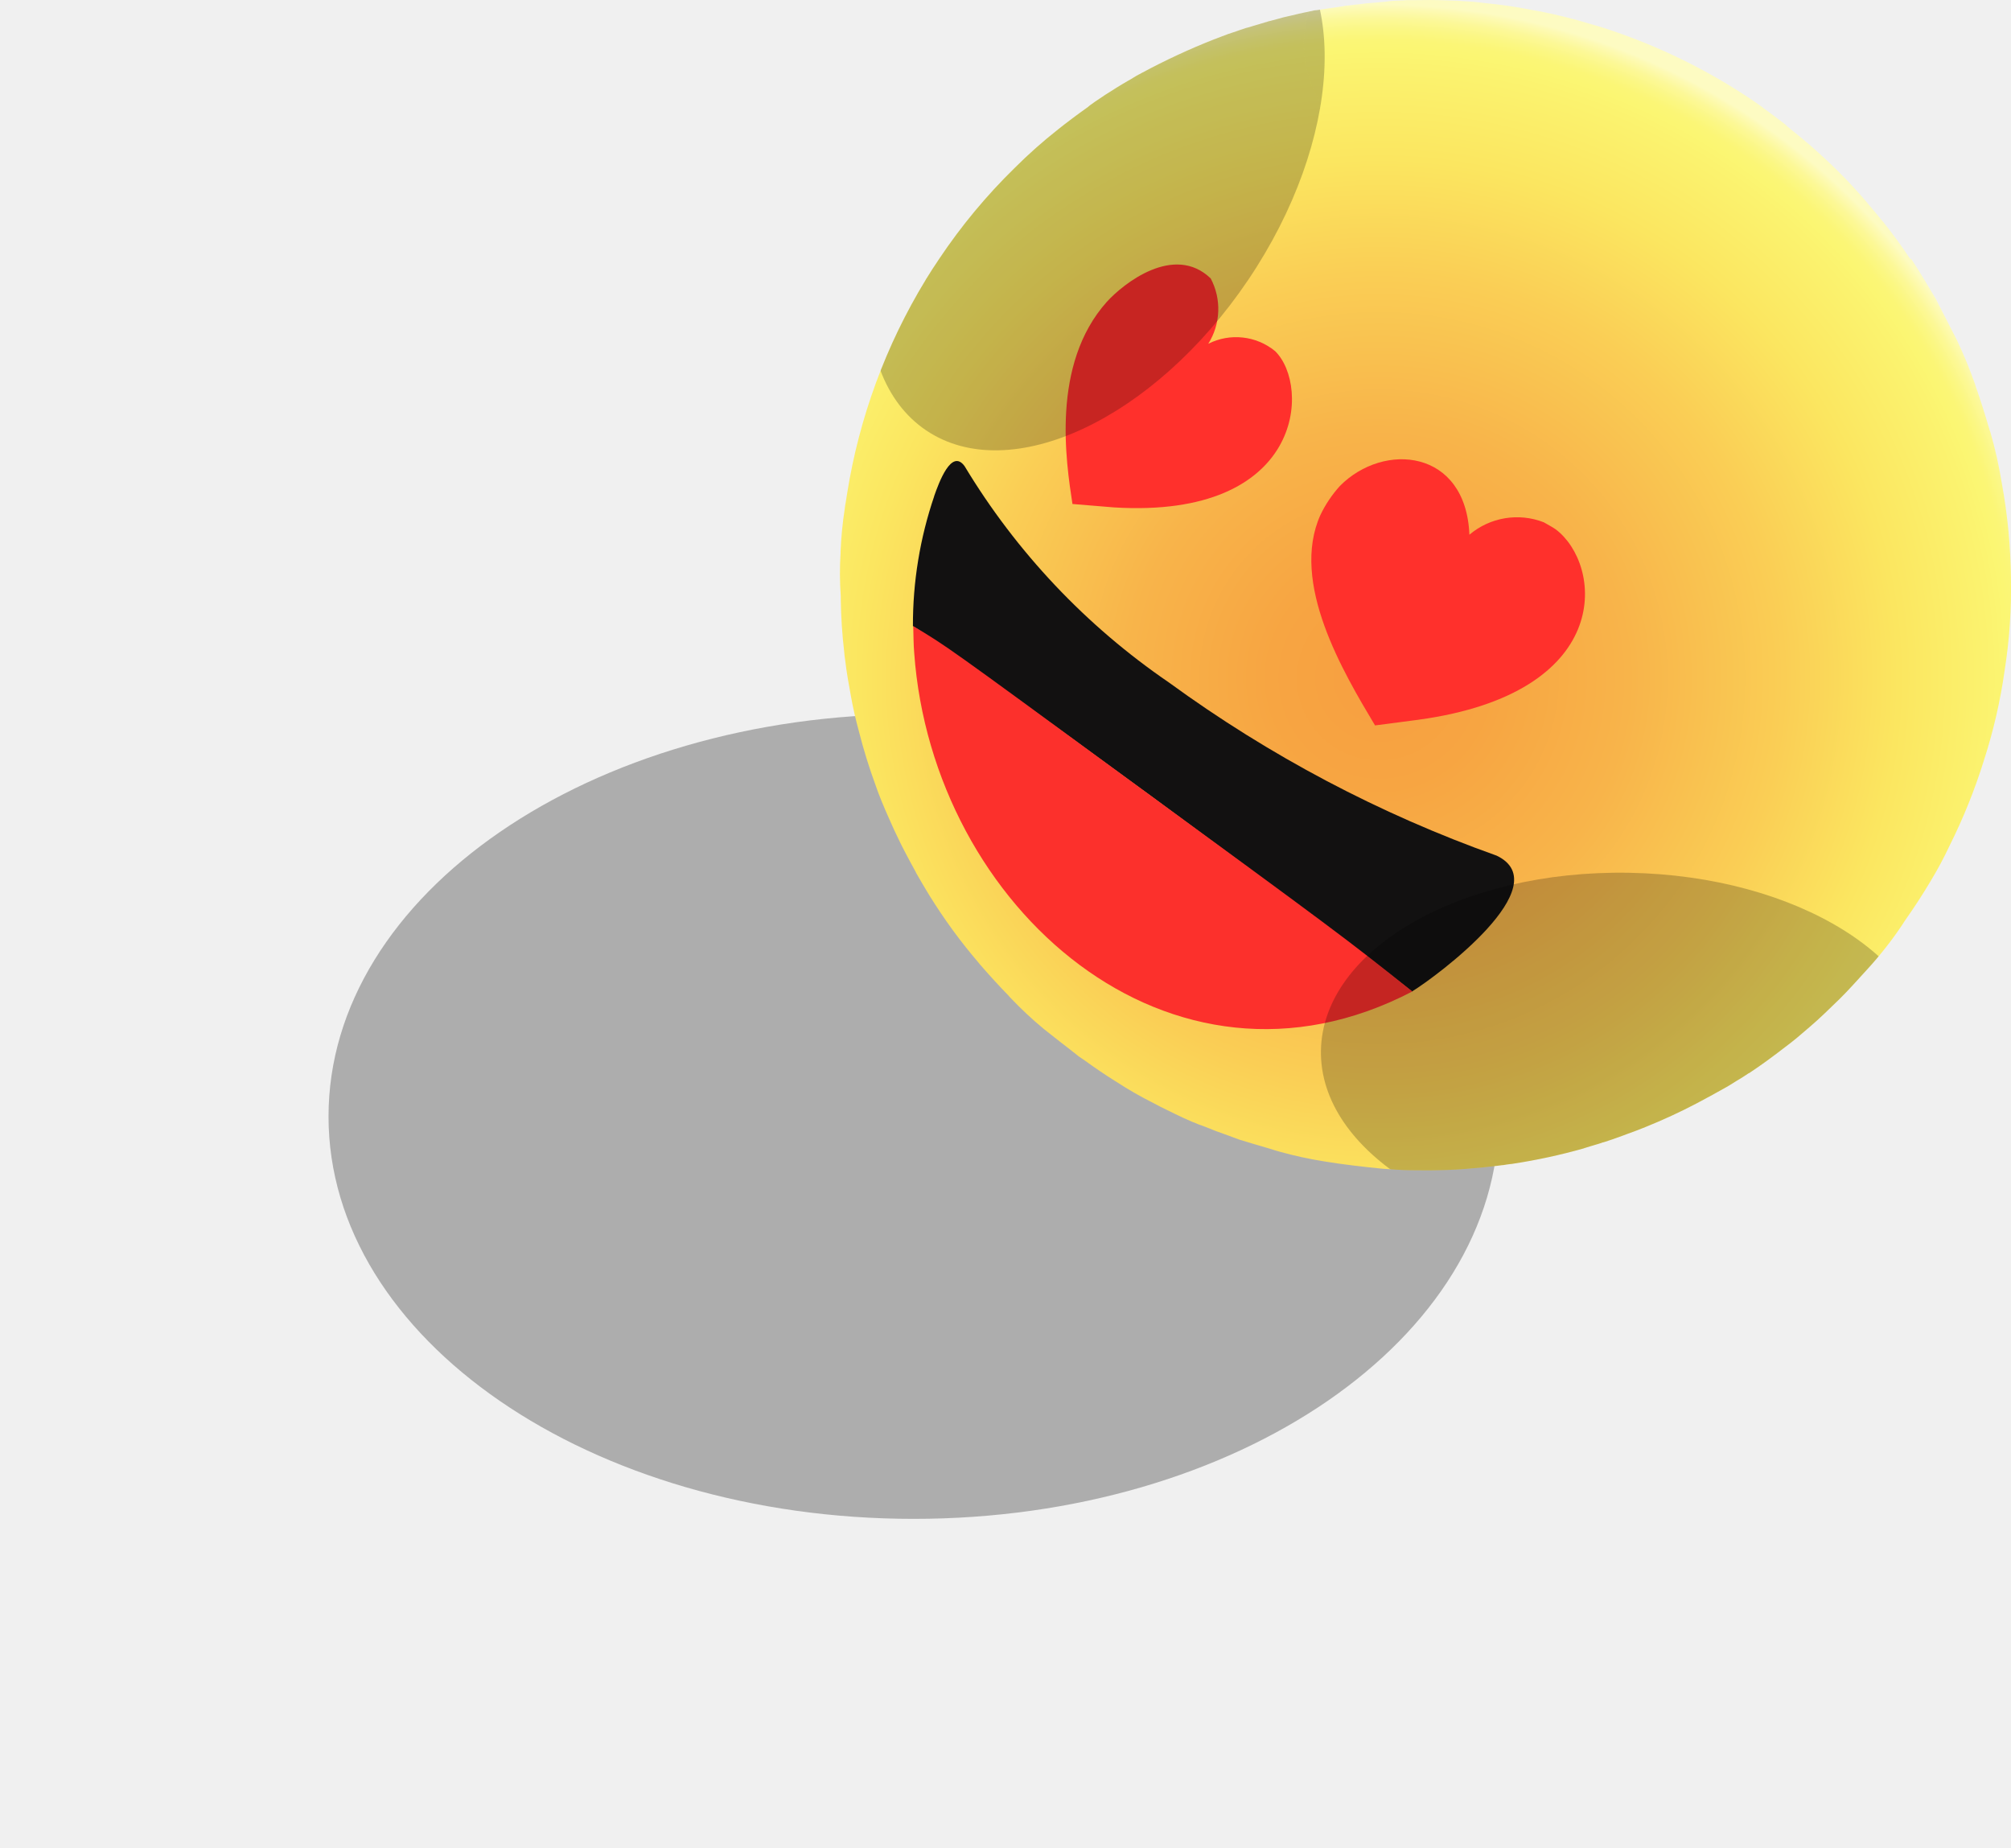
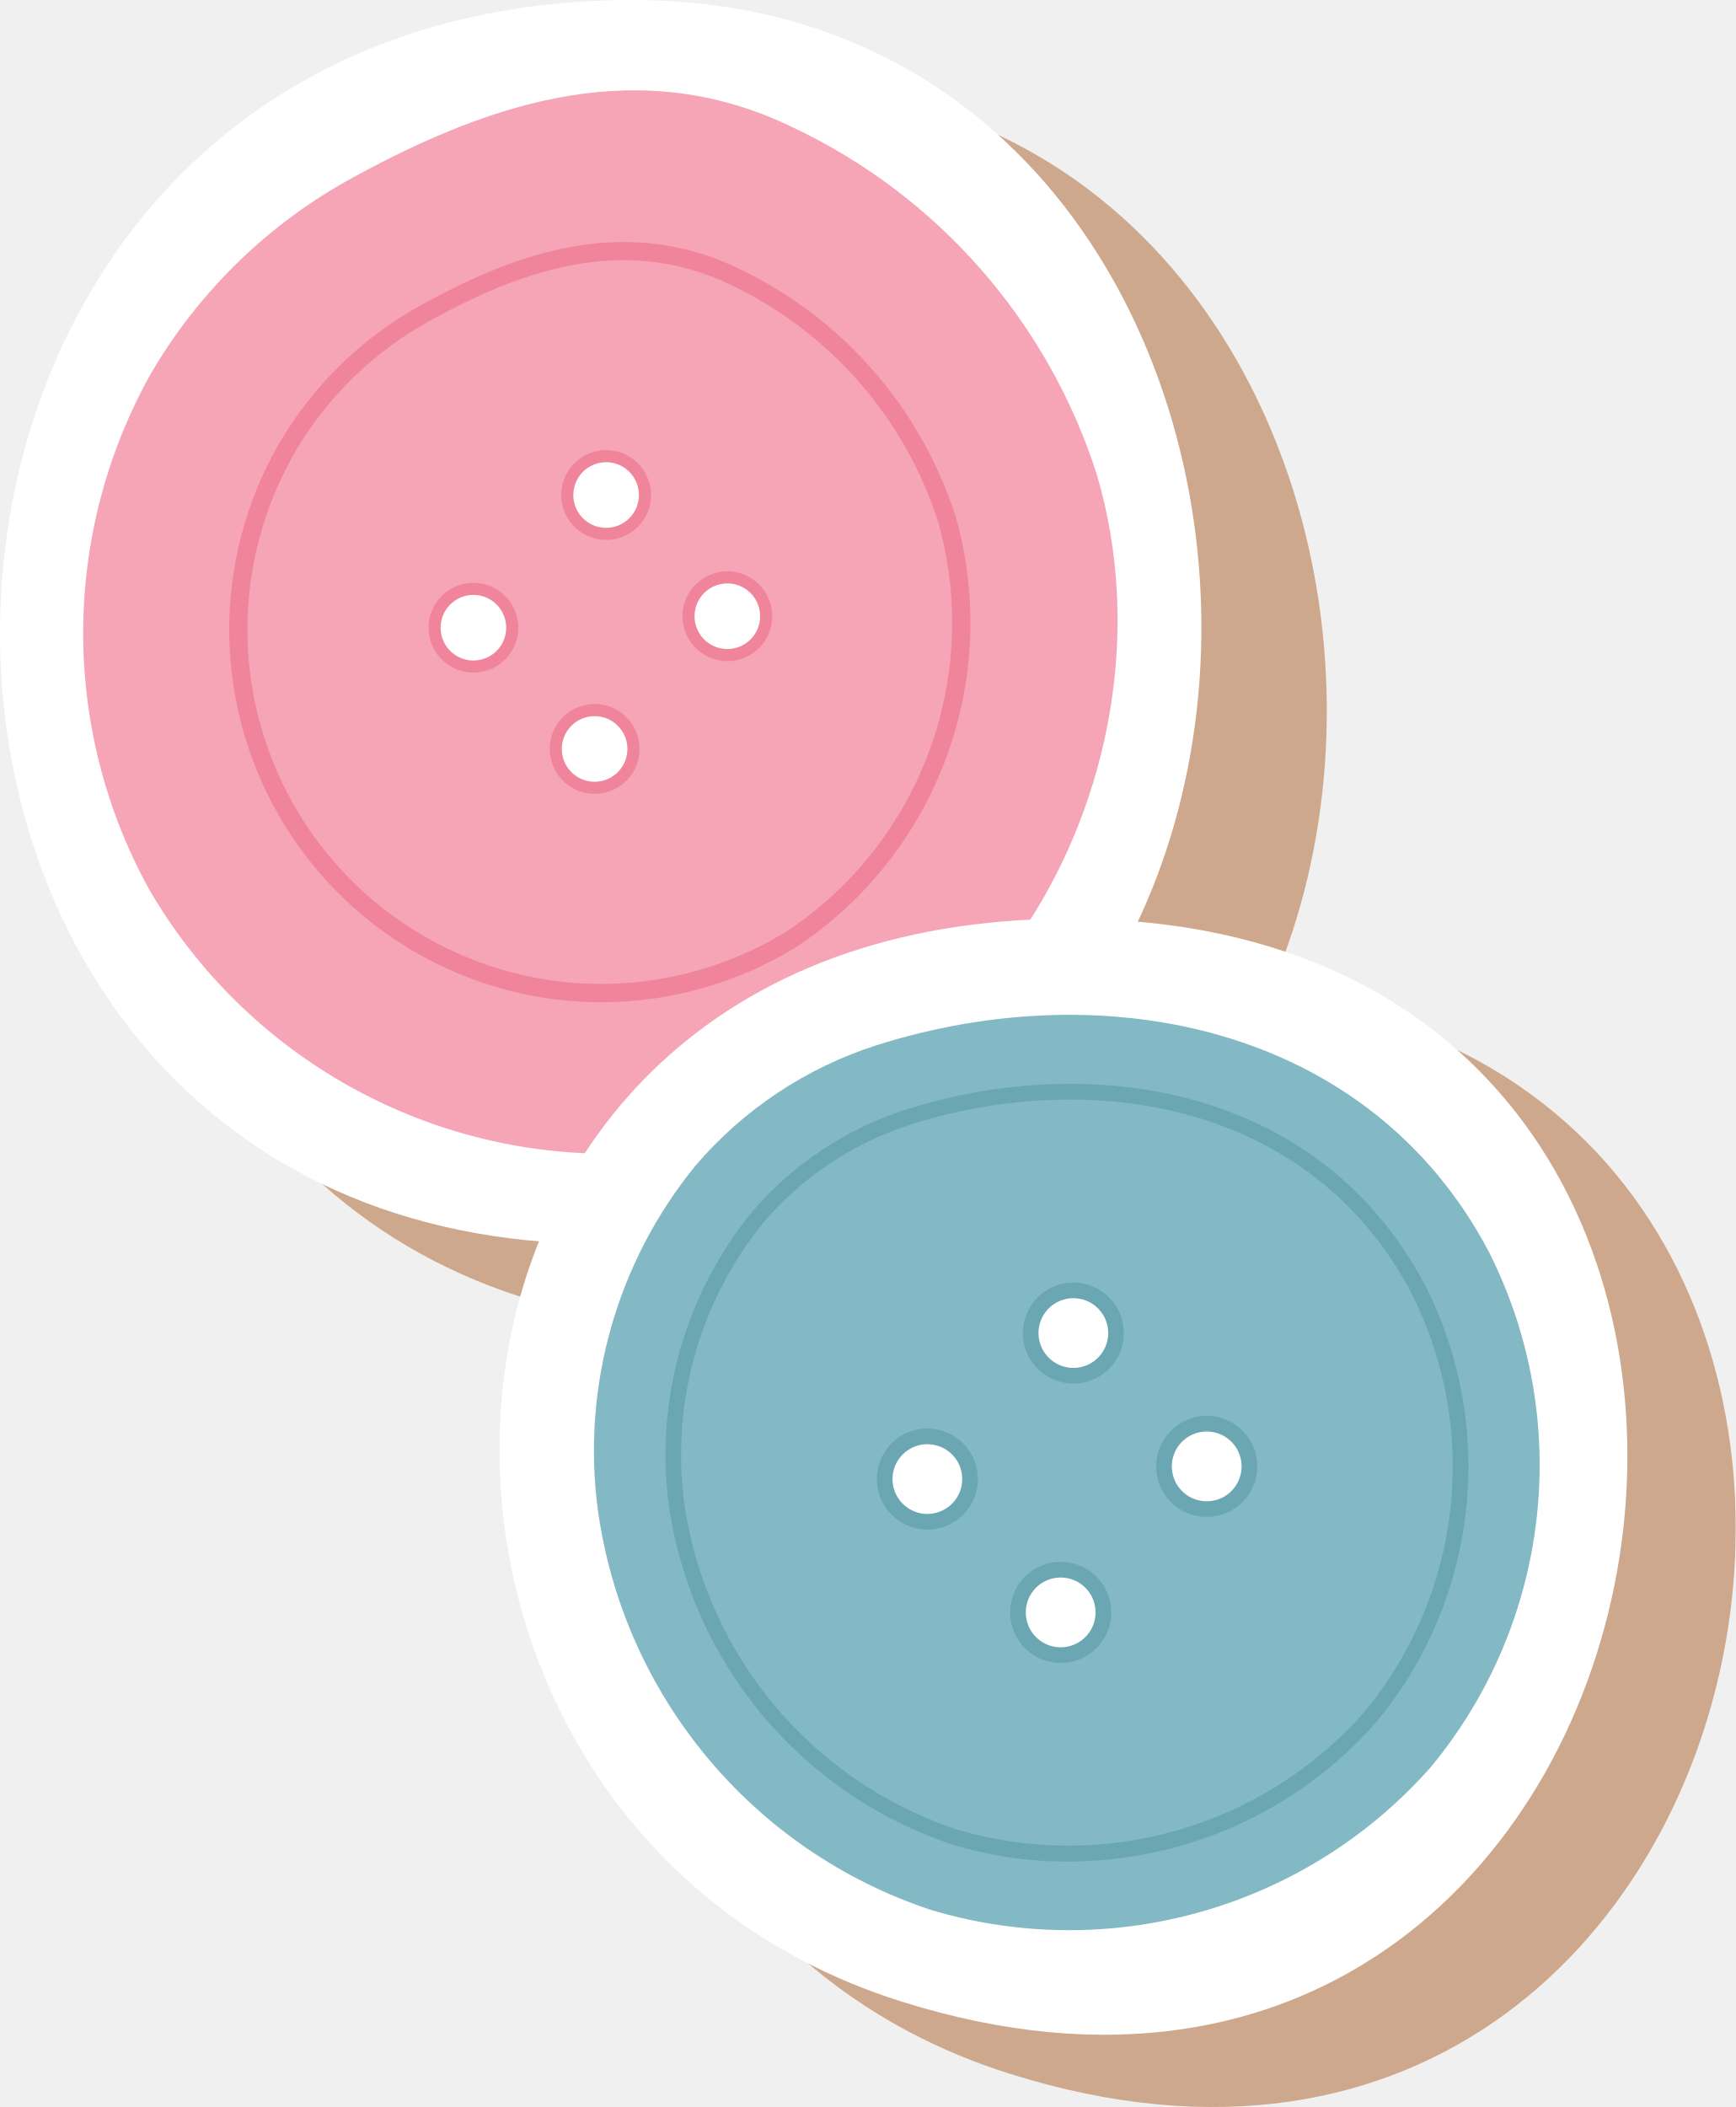
- <svg xmlns="http://www.w3.org/2000/svg" xmlns:xlink="http://www.w3.org/1999/xlink" width="82.478" height="75.758" viewBox="0 0 82.478 75.758">
+ <svg xmlns="http://www.w3.org/2000/svg" id="Grupo_1100071" data-name="Grupo 1100071" width="64.085" height="77.784" viewBox="0 0 64.085 77.784">
  <defs>
-     <radialGradient id="radial-gradient" cx="0.471" cy="0.58" r="0.575" gradientTransform="matrix(-0.999, -0.004, -0.004, 1, 0.933, 0.001)" gradientUnits="objectBoundingBox">
-       <stop offset="0" stop-color="#f79f40" />
-       <stop offset="0.163" stop-color="#f7a542" />
-       <stop offset="0.371" stop-color="#f8b44a" />
-       <stop offset="0.601" stop-color="#face55" />
-       <stop offset="0.771" stop-color="#fbe660" />
-       <stop offset="0.91" stop-color="#fbf36f" />
-       <stop offset="0.932" stop-color="#fbf672" />
-       <stop offset="0.947" stop-color="#fbf676" />
-       <stop offset="0.962" stop-color="#fbf783" />
-       <stop offset="0.978" stop-color="#fcf897" />
-       <stop offset="0.994" stop-color="#fdfab4" />
-       <stop offset="1" stop-color="#fdfbc2" />
-     </radialGradient>
    <clipPath id="clip-path">
-       <path id="Trazado_116496" data-name="Trazado 116496" d="M52.65,29.84v-.06c0-.11-.03-.77-.15-1.75-.01-.09-.02-.17-.03-.26-.02-.12-.04-.25-.06-.38a23.894,23.894,0,0,0-3.15-8.77c0-.01-.01-.01-.01-.02-.17-.29-.35-.57-.54-.85h0a23.353,23.353,0,0,0-3.06-3.74,20.449,20.449,0,0,0-1.77-1.6c-.39-.32-.78-.62-1.19-.91a.265.265,0,0,1-.06-.05l-.05-.04-.21-.15c-.26-.18-.55-.37-.86-.57h0c-.01-.01-.02-.01-.03-.02-.15-.09-.3-.19-.47-.28-.07-.04-.15-.09-.22-.13s-.12-.07-.19-.11a1.092,1.092,0,0,0-.15-.08,25.413,25.413,0,0,0-2.93-1.4c-.26-.11-.47-.18-.58-.23l-.18-.07-.18-.07c-.01,0-.02-.01-.03-.01l-.04-.01-.3-.1-.04-.01c-.01,0-.03-.01-.04-.01l-.2-.07a2.759,2.759,0,0,0-.27-.08l-.23-.07c-.04-.01-.09-.03-.13-.04-.01,0-.03-.01-.04-.01s-.03-.01-.05-.01a.636.636,0,0,1-.07-.02l-.26-.07-.22-.06c-.07-.02-.14-.03-.21-.05h-.01l-.13-.03-.25-.06-.18-.04a2.049,2.049,0,0,0-.24-.05c-.01,0-.03-.01-.04-.01-.06-.01-.12-.03-.18-.04l-.11-.02-.13-.03h-.02l-.04-.01c-.02,0-.05-.01-.07-.01a1.766,1.766,0,0,1-.2-.04.6.6,0,0,0-.12-.02h0a2.068,2.068,0,0,1-.22-.04l-.19-.03c-.03-.01-.07-.01-.11-.02a.985.985,0,0,0-.17-.02,1,1,0,0,0-.16-.02l-.27-.03-.25-.03c-.03,0-.05-.01-.08-.01h-.02a1.641,1.641,0,0,0-.23-.02l-.34-.03c-.08-.01-.16-.01-.23-.02-.09-.01-.17-.01-.26-.02s-.18-.01-.27-.02A.97.97,0,0,1,29.76,7h-.37c-.48-.01-.96-.01-1.45,0-.11,0-.21,0-.31.01s-.22.01-.32.02c-.07,0-.13.01-.19.01-.16.01-.31.02-.46.04-.05,0-.11.01-.16.01-.22.02-.43.04-.64.07-.1.01-.2.02-.3.04h-.01c-.02,0-.04.01-.06.01q-.24.03-.45.06c-.11.02-.23.04-.34.05-.26.04-.47.08-.61.11-.7.14-1.38.3-2.06.5-.41.11-.77.22-1.21.38a24.021,24.021,0,0,0-5.31,2.61h0c-.17.11-.33.22-.49.33a.265.265,0,0,0-.06.05c-.28.2-.56.4-.84.61a.423.423,0,0,1-.07.05l-.02.02-.02.02c-.01.01-.02.02-.03.02s-.02.01-.03.02c-.08.06-.15.12-.23.18-.15.12-.3.24-.44.36-.08.07-.16.13-.24.2-.16.14-.32.27-.46.4l-.02.02-.02.02c-.03.03-.07.06-.1.09-.75.69-1.21,1.19-1.24,1.22-.23.25-.46.51-.69.77-.16.19-.33.38-.5.59-.01.01-.02.03-.04.04l-.03.03c-.34.42-.69.89-1.08,1.46l-.01.01-.01.01c-.01.01-.01.02-.02.02-.18.26-.36.55-.54.86-.16.26-.32.52-.46.75l-.46.88c-.15.29-.29.56-.42.82a16.758,16.758,0,0,0-.76,1.82h0v.01c-.22.6-.42,1.23-.6,1.84l-.01.02a.037.037,0,0,1-.01.03,17.968,17.968,0,0,0-.5,2.13,23.506,23.506,0,0,0-.17,7.66,22.794,22.794,0,0,0,.82,3.68,23.944,23.944,0,0,0,1.38,3.51,15.311,15.311,0,0,0,.75,1.42c.32.56.68,1.11,1.06,1.66.04.07.09.13.13.2a16,16,0,0,0,1.39,1.8c.34.37.78.88,1.14,1.24s.83.82,1.22,1.15h0c.42.37.6.53.99.83q.72.585,1.47,1.08h.01c.16.11.32.22.49.32.19.12.38.24.55.34.09.05.22.13.36.21a.573.573,0,0,1,.07.04c.15.09.33.18.52.29.04.02.09.05.13.07a22.789,22.789,0,0,0,2.12,1c.18.07.42.17.7.28l.24.09.42.15.3.1.11.03c.01,0,.01,0,.02.01l.16.05a2.759,2.759,0,0,0,.27.08l.26.08c.01,0,.02,0,.02.01a22.1,22.1,0,0,0,2.96.66l.09.01c.08.01.17.03.27.04h.03l.23.03.53.06c.24.03.56.05.79.07s.49.03.74.04h.02c.13.01.25.01.37.01.33.01.77,0,1.1.01s.79-.03,1.13-.05c.72-.06,1.68-.17,2.39-.28a18.747,18.747,0,0,0,1.84-.38c.14-.04.28-.08.43-.12.43-.12.87-.25,1.24-.36l.43-.16c.35-.12.69-.25,1.03-.38l.17-.06c.4-.15.89-.38,1.32-.59.19-.09.37-.18.55-.28a15.71,15.71,0,0,0,1.56-.88c.02-.01.03-.02.05-.03.41-.26.82-.52,1.22-.81.09-.06.18-.12.26-.17l.44-.34c.12-.09.23-.18.35-.27l.66-.52a14.289,14.289,0,0,0,1.37-1.26l.03-.03.07-.07c.35-.35.74-.77,1.2-1.29a.138.138,0,0,0,.03-.04h0a20.958,20.958,0,0,0,2.02-2.71c.01-.01.01-.02.02-.03.19-.3.38-.61.57-.95v-.01h0c.08-.14.16-.29.24-.44.11-.2.22-.41.31-.59l.09-.18c.16-.32.31-.65.47-.99.21-.47.41-.94.56-1.36h0c.26-.7.5-1.44.71-2.23.13-.48.25-.96.33-1.41.1-.48.18-.98.25-1.5.02-.12.03-.23.05-.34.08-.69.14-1.41.16-2.14v-.13C52.68,31.04,52.68,30.45,52.65,29.84Z" transform="translate(-4.654 -6.992)" />
-     </clipPath>
-     <linearGradient id="linear-gradient" x1="-0.166" y1="-323.933" x2="-1.166" y2="-323.933" gradientUnits="objectBoundingBox">
-       <stop offset="0" stop-color="#19b79c" />
-       <stop offset="0.405" stop-color="#1dbb9e" />
-       <stop offset="0.825" stop-color="#2ac8a3" />
-       <stop offset="0.997" stop-color="#31cfa6" />
-     </linearGradient>
-     <linearGradient id="linear-gradient-2" x1="-2.106" y1="-363.238" x2="-3.08" y2="-363.238" xlink:href="#linear-gradient" />
-     <clipPath id="clip-path-2">
-       <path id="Trazado_116504" data-name="Trazado 116504" d="M4.652,29.65v-.06a15.757,15.757,0,0,1,.17-1.74,2.335,2.335,0,0,1,.04-.26c.02-.12.04-.25.06-.38a24.088,24.088,0,0,1,3.22-8.75c0-.01.01-.01.01-.02.18-.29.36-.57.55-.85h0a23.39,23.39,0,0,1,3.09-3.72,20.134,20.134,0,0,1,1.78-1.58q.585-.465,1.2-.9a.265.265,0,0,0,.06-.05l.05-.04.21-.15c.26-.18.55-.37.86-.56h0c.01-.01.02-.01.03-.02.15-.09.31-.19.47-.28a2.53,2.53,0,0,0,.22-.13c.06-.04.12-.07.19-.11.05-.03.1-.05.15-.08a27.308,27.308,0,0,1,2.95-1.37c.26-.1.47-.18.58-.22l.18-.06.18-.06c.01,0,.02-.01.03-.01l.05-.02.3-.1.04-.01c.01,0,.03-.01.04-.01l.2-.06c.08-.02.19-.06.27-.08l.23-.07a.647.647,0,0,0,.13-.04c.01,0,.03-.01.04-.01s.03-.01.05-.01a.637.637,0,0,0,.07-.02l.26-.07.22-.06c.07-.02.14-.03.21-.05h.01l.13-.03c.08-.02.18-.04.25-.06l.18-.04c.08-.02.16-.03.24-.05.01,0,.03-.01.04-.01a1.163,1.163,0,0,0,.18-.04l.11-.01.13-.02h.02l.04-.01c.02,0,.05-.01.07-.01l.2-.03c.04-.01.09-.01.13-.02h0l.22-.03.19-.03a.516.516,0,0,0,.11-.02.985.985,0,0,1,.17-.02c.06-.01.11-.01.16-.02l.27-.03.25-.03c.03,0,.05-.01.08-.01h.02c.07-.01.15-.01.23-.02l.34-.03c.08-.01.16-.01.23-.02a1.569,1.569,0,0,1,.24-.03,2.437,2.437,0,0,1,.27-.01.86.86,0,0,1,.16-.01l.15-.01h.24c.49-.01.97-.01,1.45.01.11,0,.21.01.31.01s.22.01.32.02c.07,0,.13.01.19.01.16.01.31.02.46.04.05.01.11.01.16.02.22.02.43.05.64.07.1.01.2.03.3.04h.01c.02,0,.04.01.06.01.16.02.31.05.45.07l.34.06c.26.05.47.09.6.11.69.14,1.38.31,2.06.52.41.11.76.23,1.21.39a24.178,24.178,0,0,1,5.28,2.65h0c.16.11.33.22.49.34a.265.265,0,0,1,.06.05c.28.2.56.41.83.62a.424.424,0,0,0,.07.05l.02.02.02.02.03.03c.01.01.02.01.02.02.08.06.15.12.22.18.15.12.3.24.44.36.08.07.16.14.24.2.16.14.31.28.46.41l.02.02.02.02c.03.03.07.06.1.09.75.69,1.2,1.2,1.23,1.23.23.25.46.51.68.78.16.19.32.38.49.59.01.01.02.03.04.04l.02.03c.33.42.69.89,1.07,1.47l.04.01.01.01c.01.01.01.02.02.02.17.26.36.56.54.86.16.26.31.53.45.75l.45.88c.15.29.29.56.42.82a18.431,18.431,0,0,1,.75,1.83h0v.01c.21.6.41,1.23.59,1.85l.01.02a.037.037,0,0,0,.01.03,17.59,17.59,0,0,1,.48,2.14,22.71,22.71,0,0,1,.37,3.87,21.465,21.465,0,0,1-.26,3.8,21.96,21.96,0,0,1-.85,3.68,23.286,23.286,0,0,1-1.41,3.5,15.244,15.244,0,0,1-.76,1.42c-.33.56-.69,1.11-1.07,1.65-.04.07-.09.13-.13.2a15.2,15.2,0,0,1-1.41,1.79c-.34.37-.79.88-1.15,1.23s-.84.82-1.22,1.14h0c-.43.37-.6.52-1,.82-.49.38-.98.74-1.48,1.07H41.9c-.16.11-.32.21-.49.31-.19.12-.38.24-.55.33-.09.05-.22.12-.36.2a.574.574,0,0,0-.07.04c-.15.08-.33.18-.52.28-.04.02-.09.05-.13.07a23.108,23.108,0,0,1-2.12.98c-.18.07-.42.17-.71.27l-.24.09-.42.15-.3.1-.11.03c-.01,0-.01,0-.02.01l-.16.05c-.08.02-.19.06-.27.08l-.26.08c-.01,0-.02,0-.02.01a23.962,23.962,0,0,1-2.96.64l-.09.01c-.08.01-.17.02-.27.04H31.8l-.23.03-.53.06c-.24.02-.56.05-.79.07s-.49.03-.74.04h-.02c-.13,0-.25.01-.37.01-.33.01-.77,0-1.1,0s-.79-.04-1.13-.06c-.72-.07-1.68-.18-2.39-.3a16.281,16.281,0,0,1-1.84-.4c-.14-.04-.28-.08-.43-.13-.43-.12-.87-.26-1.24-.37l-.43-.16c-.35-.12-.69-.25-1.03-.39l-.17-.06c-.4-.15-.88-.38-1.32-.6-.19-.09-.37-.18-.55-.28a15.612,15.612,0,0,1-1.55-.89.219.219,0,0,0-.05-.03c-.41-.26-.81-.53-1.21-.82-.09-.06-.17-.12-.25-.17L14,49.97c-.12-.09-.23-.18-.35-.27l-.66-.52a15.233,15.233,0,0,1-1.36-1.27l-.03-.03-.06-.07c-.34-.35-.74-.78-1.19-1.3a.138.138,0,0,1-.03-.04h0a21.889,21.889,0,0,1-2-2.73c-.01-.01-.01-.02-.02-.03-.18-.3-.37-.61-.56-.95v-.01h0c-.08-.14-.16-.29-.24-.44-.11-.21-.22-.41-.31-.59l-.09-.18c-.16-.32-.31-.65-.46-.99-.21-.47-.41-.95-.55-1.36h0a22.441,22.441,0,0,1-.69-2.23c-.13-.48-.24-.96-.32-1.41-.09-.49-.18-.98-.24-1.5-.02-.12-.03-.23-.04-.34a21.166,21.166,0,0,1-.14-2.14v-.13A13.347,13.347,0,0,1,4.652,29.65Z" transform="translate(-4.627 -6.983)" fill="url(#radial-gradient)" />
+       <rect id="Rectángulo_401653" data-name="Rectángulo 401653" width="64.085" height="77.785" fill="none" />
    </clipPath>
  </defs>
-   <g id="Grupo_157926" data-name="Grupo 157926" transform="translate(13.474)">
-     <ellipse id="Elipse_4737" data-name="Elipse 4737" cx="24" cy="16.5" rx="24" ry="16.5" transform="translate(0 29.284)" fill="#0b0b0b" opacity="0.292" style="mix-blend-mode: multiply;isolation: isolate" />
-     <path id="Trazado_116493" data-name="Trazado 116493" d="M4.652,29.65v-.06a15.757,15.757,0,0,1,.17-1.74,2.335,2.335,0,0,1,.04-.26c.02-.12.04-.25.06-.38a24.088,24.088,0,0,1,3.22-8.75c0-.01.01-.01.01-.02.18-.29.36-.57.55-.85h0a23.39,23.39,0,0,1,3.09-3.72,20.134,20.134,0,0,1,1.78-1.58q.585-.465,1.2-.9a.265.265,0,0,0,.06-.05l.05-.04.21-.15c.26-.18.55-.37.86-.56h0c.01-.01.02-.01.03-.02.15-.09.31-.19.47-.28a2.53,2.53,0,0,0,.22-.13c.06-.04.12-.07.19-.11.05-.03.1-.05.15-.08a27.308,27.308,0,0,1,2.95-1.37c.26-.1.47-.18.58-.22l.18-.06.18-.06c.01,0,.02-.01.03-.01l.05-.02.3-.1.04-.01c.01,0,.03-.01.04-.01l.2-.06c.08-.02.19-.06.27-.08l.23-.07a.647.647,0,0,0,.13-.04c.01,0,.03-.01.04-.01s.03-.01.05-.01a.637.637,0,0,0,.07-.02l.26-.07.22-.06c.07-.02.14-.03.21-.05h.01l.13-.03c.08-.02.18-.04.25-.06l.18-.04c.08-.02.16-.03.24-.05.01,0,.03-.01.04-.01a1.163,1.163,0,0,0,.18-.04l.11-.01.13-.02h.02l.04-.01c.02,0,.05-.01.07-.01l.2-.03c.04-.01.09-.01.13-.02h0l.22-.03.19-.03a.516.516,0,0,0,.11-.02.985.985,0,0,1,.17-.02c.06-.01.11-.01.16-.02l.27-.03.25-.03c.03,0,.05-.01.08-.01h.02c.07-.01.15-.01.23-.02l.34-.03c.08-.01.16-.01.23-.02a1.569,1.569,0,0,1,.24-.03,2.437,2.437,0,0,1,.27-.01.86.86,0,0,1,.16-.01l.15-.01h.24c.49-.01.97-.01,1.45.01.11,0,.21.01.31.01s.22.01.32.02c.07,0,.13.01.19.01.16.01.31.02.46.04.05.01.11.01.16.02.22.02.43.05.64.07.1.01.2.03.3.04h.01c.02,0,.04.01.06.01.16.02.31.05.45.07l.34.06c.26.05.47.09.6.11.69.14,1.38.31,2.06.52.41.11.76.23,1.21.39a24.178,24.178,0,0,1,5.28,2.65h0c.16.11.33.22.49.34a.265.265,0,0,1,.06.05c.28.2.56.41.83.62a.424.424,0,0,0,.07.05l.02.02.02.02.03.03c.01.01.02.01.02.02.08.06.15.12.22.18.15.12.3.24.44.36.08.07.16.14.24.2.16.14.31.28.46.41l.02.02.02.02c.03.03.07.06.1.09.75.69,1.2,1.2,1.23,1.23.23.25.46.51.68.78.16.19.32.38.49.59.01.01.02.03.04.04l.02.03c.33.42.69.89,1.07,1.47l.04.01.01.01c.01.01.01.02.02.02.17.26.36.56.54.86.16.26.31.53.45.75l.45.88c.15.29.29.56.42.82a18.431,18.431,0,0,1,.75,1.83h0v.01c.21.6.41,1.23.59,1.85l.01.02a.037.037,0,0,0,.01.03,17.59,17.59,0,0,1,.48,2.14,22.71,22.71,0,0,1,.37,3.87,21.465,21.465,0,0,1-.26,3.8,21.96,21.96,0,0,1-.85,3.68,23.286,23.286,0,0,1-1.41,3.5,15.244,15.244,0,0,1-.76,1.42c-.33.56-.69,1.11-1.07,1.65-.04.07-.09.13-.13.2a15.2,15.2,0,0,1-1.41,1.79c-.34.37-.79.88-1.15,1.23s-.84.82-1.22,1.14h0c-.43.37-.6.52-1,.82-.49.38-.98.74-1.48,1.07H41.9c-.16.11-.32.21-.49.31-.19.12-.38.24-.55.33-.09.05-.22.12-.36.2a.574.574,0,0,0-.07.04c-.15.08-.33.18-.52.28-.04.02-.09.05-.13.07a23.108,23.108,0,0,1-2.12.98c-.18.07-.42.17-.71.27l-.24.09-.42.15-.3.1-.11.03c-.01,0-.01,0-.02.01l-.16.05c-.08.02-.19.06-.27.08l-.26.08c-.01,0-.02,0-.02.01a23.962,23.962,0,0,1-2.96.64l-.09.01c-.08.01-.17.02-.27.04H31.8l-.23.03-.53.06c-.24.02-.56.05-.79.07s-.49.03-.74.04h-.02c-.13,0-.25.01-.37.01-.33.01-.77,0-1.1,0s-.79-.04-1.13-.06c-.72-.07-1.68-.18-2.39-.3a16.281,16.281,0,0,1-1.84-.4c-.14-.04-.28-.08-.43-.13-.43-.12-.87-.26-1.24-.37l-.43-.16c-.35-.12-.69-.25-1.03-.39l-.17-.06c-.4-.15-.88-.38-1.32-.6-.19-.09-.37-.18-.55-.28a15.612,15.612,0,0,1-1.55-.89.219.219,0,0,0-.05-.03c-.41-.26-.81-.53-1.21-.82-.09-.06-.17-.12-.25-.17L14,49.97c-.12-.09-.23-.18-.35-.27l-.66-.52a15.233,15.233,0,0,1-1.36-1.27l-.03-.03-.06-.07c-.34-.35-.74-.78-1.19-1.3a.138.138,0,0,1-.03-.04h0a21.889,21.889,0,0,1-2-2.73c-.01-.01-.01-.02-.02-.03-.18-.3-.37-.61-.56-.95v-.01h0c-.08-.14-.16-.29-.24-.44-.11-.21-.22-.41-.31-.59l-.09-.18c-.16-.32-.31-.65-.46-.99-.21-.47-.41-.95-.55-1.36h0a22.441,22.441,0,0,1-.69-2.23c-.13-.48-.24-.96-.32-1.41-.09-.49-.18-.98-.24-1.5-.02-.12-.03-.23-.04-.34a21.166,21.166,0,0,1-.14-2.14v-.13A13.347,13.347,0,0,1,4.652,29.65Z" transform="translate(16.349 -6.983)" fill="url(#radial-gradient)" />
-     <g id="Grupo_86225" data-name="Grupo 86225" transform="translate(20.955 0.009)" clip-path="url(#clip-path)">
-       <path id="Trazado_116494" data-name="Trazado 116494" d="M50.67,21.64a4.37,4.37,0,0,1,.18-.46C50.8,21.33,50.74,21.48,50.67,21.64Z" transform="translate(-48.844 -6.992)" fill="url(#linear-gradient)" />
-       <path id="Trazado_116495" data-name="Trazado 116495" d="M4.7,34.92c.03-.14.05-.28.08-.41C4.75,34.65,4.73,34.79,4.7,34.92Z" transform="translate(43.196 -6.992)" fill="url(#linear-gradient-2)" />
-     </g>
-     <path id="Trazado_116497" data-name="Trazado 116497" d="M25.873,27.33A16.375,16.375,0,0,0,25,32.66c2.26,1.39,16.97,12.2,20.47,14.98,1.03-.63,6.02-4.35,3.47-5.57a52.925,52.925,0,0,1-13.44-7.1,28.664,28.664,0,0,1-8.38-8.87c-.54-.75-1.06.69-1.25,1.23" transform="translate(-1.032 -6.983)" fill="#121111" />
-     <path id="Trazado_116499" data-name="Trazado 116499" d="M29.22,33.76c.75,10.43,10.52,19.05,20.43,13.88-2.65-2.12-3.33-2.62-11.66-8.71-7.45-5.46-7.45-5.46-8.81-6.27.01.33.01.77.04,1.1" transform="translate(-5.199 -6.983)" fill="#fc302c" />
-     <g id="Grupo_86231" data-name="Grupo 86231" transform="translate(40.307 18.833)">
-       <path id="Trazado_116501" data-name="Trazado 116501" d="M22.473,28.1c-1.25,2.78.93,6.44,2.24,8.63.65-.09,1.52-.19,2.17-.29,7.67-1.22,7.14-6.32,5.24-7.75-.14-.1-.34-.2-.49-.29a3.024,3.024,0,0,0-3.05.51c-.14-3.51-3.51-3.82-5.31-2a4.969,4.969,0,0,0-.8,1.19" transform="translate(-22.099 -25.816)" fill="#ff302c" />
-     </g>
-     <g id="Grupo_86232" data-name="Grupo 86232" transform="translate(30.232 10.846)">
-       <path id="Trazado_116503" data-name="Trazado 116503" d="M35.806,19.36c-2.3,2.57-1.67,6.58-1.41,8.29.51.04,1.19.1,1.7.14,7.78.48,8.08-4.98,6.61-6.41a2.529,2.529,0,0,0-2.74-.3,2.679,2.679,0,0,0,.1-2.68c-1.5-1.44-3.58.21-4.26.96" transform="translate(-34.117 -17.829)" fill="#ff302c" />
-     </g>
-     <g id="Enmascarar_grupo_59" data-name="Enmascarar grupo 59" transform="translate(20.976 0)" clip-path="url(#clip-path-2)">
-       <g id="Grupo_86233" data-name="Grupo 86233" transform="translate(-2.683 -7.272)" opacity="0.561" style="mix-blend-mode: multiply;isolation: isolate">
-         <g id="Grupo_86230" data-name="Grupo 86230" transform="translate(0)">
-           <ellipse id="Elipse_4734" data-name="Elipse 4734" cx="12.5" cy="7.5" rx="12.5" ry="7.5" transform="translate(21.707 1.557)" fill="#fff" opacity="0.743" />
-           <ellipse id="Elipse_4735" data-name="Elipse 4735" cx="12.5" cy="7.5" rx="12.5" ry="7.5" transform="translate(26.415 8.388) rotate(124)" opacity="0.387" />
-           <ellipse id="Elipse_4736" data-name="Elipse 4736" cx="12.5" cy="7.5" rx="12.5" ry="7.5" transform="matrix(-1, -0.017, 0.017, -1, 47.282, 58.274)" opacity="0.387" />
-         </g>
-       </g>
-     </g>
+   <g id="Grupo_1100069" data-name="Grupo 1100069" clip-path="url(#clip-path)">
+     <path id="Trazado_879338" data-name="Trazado 879338" d="M40.951,11.72c-30.817,0-31.117,45.923-1.145,45.923,30.218,0,28.411-45.923,1.145-45.923" transform="translate(-12.949 -8.633)" fill="#dbb295" style="mix-blend-mode: multiply;isolation: isolate" />
+     <path id="Trazado_879339" data-name="Trazado 879339" d="M23.372,0C-7.445,0-7.745,45.923,22.227,45.923,52.444,45.923,50.638,0,23.372,0" transform="translate(0)" fill="#fff" />
+     <path id="Trazado_879340" data-name="Trazado 879340" d="M49.087,26.852A21.359,21.359,0,0,0,37.845,14.02c-5.54-2.681-10.92-1.037-16.174,1.832a19.344,19.344,0,0,0-7.515,7.274,19.607,19.607,0,0,0-.09,18.98,19.615,19.615,0,0,0,16.254,9.8,19.155,19.155,0,0,0,10.544-2.85c7.2-4.477,10.634-14.074,8.221-22.205m-22,6.666a1.445,1.445,0,0,1-2.029,0,1.434,1.434,0,1,1,2.029-2.028,1.446,1.446,0,0,1,0,2.028m4.468,4.468a1.431,1.431,0,1,1,0-2.02,1.429,1.429,0,0,1,0,2.02m.429-9.374a1.434,1.434,0,1,1-2.028-2.029,1.445,1.445,0,0,1,2.028,0,1.429,1.429,0,0,1,0,2.029m4.477,4.477a1.434,1.434,0,1,1,0-2.028,1.445,1.445,0,0,1,0,2.028" transform="translate(-8.59 -9.326)" fill="#f6a5b6" />
+     <path id="Trazado_879341" data-name="Trazado 879341" d="M45.976,61.969c-.117,0-.234,0-.352,0a13.754,13.754,0,0,1-11.568-20.59,13.77,13.77,0,0,1,5.382-5.21c3.116-1.7,7.249-3.383,11.6-1.284a15.315,15.315,0,0,1,8.018,9.166,14.364,14.364,0,0,1-5.878,15.878,13.761,13.761,0,0,1-7.2,2.044M34.638,41.708h0a13.084,13.084,0,0,0,11,19.586,13.079,13.079,0,0,0,7.178-1.939,13.674,13.674,0,0,0,5.59-15.118,14.634,14.634,0,0,0-7.667-8.753c-4.07-1.966-8.008-.355-10.983,1.268a13.106,13.106,0,0,0-5.122,4.955" transform="translate(-23.771 -24.973)" fill="#f0849b" />
+     <path id="Trazado_879342" data-name="Trazado 879342" d="M97.312,83.386a1.657,1.657,0,1,1,1.172-.485,1.644,1.644,0,0,1-1.172.485m0-2.868a1.211,1.211,0,1,0,.856.355,1.2,1.2,0,0,0-.856-.355" transform="translate(-70.458 -58.98)" fill="#f0849b" />
+     <path id="Trazado_879343" data-name="Trazado 879343" d="M78.71,101.989a1.658,1.658,0,1,1,1.172-.485,1.644,1.644,0,0,1-1.172.485m0-2.868a1.211,1.211,0,1,0,.856.355,1.2,1.2,0,0,0-.856-.355" transform="translate(-56.756 -72.683)" fill="#f0849b" />
+     <path id="Trazado_879344" data-name="Trazado 879344" d="M80.325,66.4a1.658,1.658,0,1,1,1.172-.485,1.645,1.645,0,0,1-1.172.485m0-2.868a1.211,1.211,0,1,0,.856.355,1.2,1.2,0,0,0-.856-.355" transform="translate(-57.946 -46.468)" fill="#f0849b" />
+     <path id="Trazado_879345" data-name="Trazado 879345" d="M61.722,85a1.657,1.657,0,1,1,1.172-.485A1.645,1.645,0,0,1,61.722,85m0-2.868a1.211,1.211,0,1,0,.856.355,1.2,1.2,0,0,0-.856-.355" transform="translate(-44.243 -60.17)" fill="#f0849b" />
+     <path id="Trazado_879346" data-name="Trazado 879346" d="M100.056,178.864c30.363,9.54,38.214-39.98,6.178-39.98-26.377,0-27.4,33.346-6.178,39.98" transform="translate(-62.752 -102.3)" fill="#dbb295" style="mix-blend-mode: multiply;isolation: isolate" />
+     <path id="Trazado_879347" data-name="Trazado 879347" d="M84.87,168.74c30.363,9.54,38.214-39.98,6.178-39.98-26.377,0-27.4,33.346-6.178,39.98" transform="translate(-51.567 -94.843)" fill="#fff" />
+     <path id="Trazado_879348" data-name="Trazado 879348" d="M116.325,151c-4.416-8.391-14.212-10.321-22.642-7.635a14.679,14.679,0,0,0-6.654,4.431,16.631,16.631,0,0,0-3.613,12.691,18.181,18.181,0,0,0,12.3,14.791,17.813,17.813,0,0,0,18.45-5.265A17.478,17.478,0,0,0,116.325,151M96.7,160.49a1.578,1.578,0,1,1,0-2.231,1.575,1.575,0,0,1,0,2.231m4.917,4.917a1.578,1.578,0,1,1,0-2.231,1.575,1.575,0,0,1,0,2.231m.471-10.313a1.578,1.578,0,1,1,0-2.231,1.575,1.575,0,0,1,0,2.231m4.925,4.925a1.577,1.577,0,1,1,0-2.231,1.574,1.574,0,0,1,0,2.231" transform="translate(-61.346 -104.77)" fill="#82b9c4" />
+     <path id="Trazado_879349" data-name="Trazado 879349" d="M108.116,180.612a14.269,14.269,0,0,1-4.268-.642,15.529,15.529,0,0,1-10.434-12.552,14.19,14.19,0,0,1,3.072-10.783,12.513,12.513,0,0,1,5.673-3.777c6.722-2.145,15.262-.969,19.19,6.491a14.788,14.788,0,0,1-1.838,16.152,15.143,15.143,0,0,1-11.4,5.111m.11-28.13a19.512,19.512,0,0,0-5.889.928,11.923,11.923,0,0,0-5.407,3.6,13.6,13.6,0,0,0-2.94,10.337,14.932,14.932,0,0,0,10.033,12.071,14.557,14.557,0,0,0,15.05-4.292,14.2,14.2,0,0,0,1.765-15.506c-2.686-5.1-7.64-7.137-12.612-7.137m-11.518,4.341h0Z" transform="translate(-68.727 -111.89)" fill="#6ba7b3" />
+     <path id="Trazado_879350" data-name="Trazado 879350" d="M163.911,202.157a1.867,1.867,0,1,1,1.32-.547h0a1.855,1.855,0,0,1-1.32.547m0-3.155a1.288,1.288,0,1,0,.91,2.2h0a1.288,1.288,0,0,0-.91-2.2" transform="translate(-119.359 -146.155)" fill="#6ba7b3" />
+     <path id="Trazado_879351" data-name="Trazado 879351" d="M143.446,222.622a1.867,1.867,0,1,1,1.32-.547,1.854,1.854,0,0,1-1.32.547m0-3.155a1.288,1.288,0,1,0,.91.377,1.278,1.278,0,0,0-.91-.377" transform="translate(-104.285 -161.23)" fill="#6ba7b3" />
+     <path id="Trazado_879352" data-name="Trazado 879352" d="M145.225,183.471a1.865,1.865,0,1,1,1.32-.546,1.863,1.863,0,0,1-1.32.546m0-3.153a1.287,1.287,0,1,0,.911.377,1.284,1.284,0,0,0-.911-.377" transform="translate(-105.597 -132.393)" fill="#6ba7b3" />
+     <path id="Trazado_879353" data-name="Trazado 879353" d="M124.758,203.934a1.866,1.866,0,1,1,1.32-.546,1.861,1.861,0,0,1-1.32.546m0-3.153a1.287,1.287,0,1,0,.911.377,1.283,1.283,0,0,0-.911-.377m1.115,2.4h0Z" transform="translate(-90.52 -147.465)" fill="#6ba7b3" />
  </g>
</svg>
